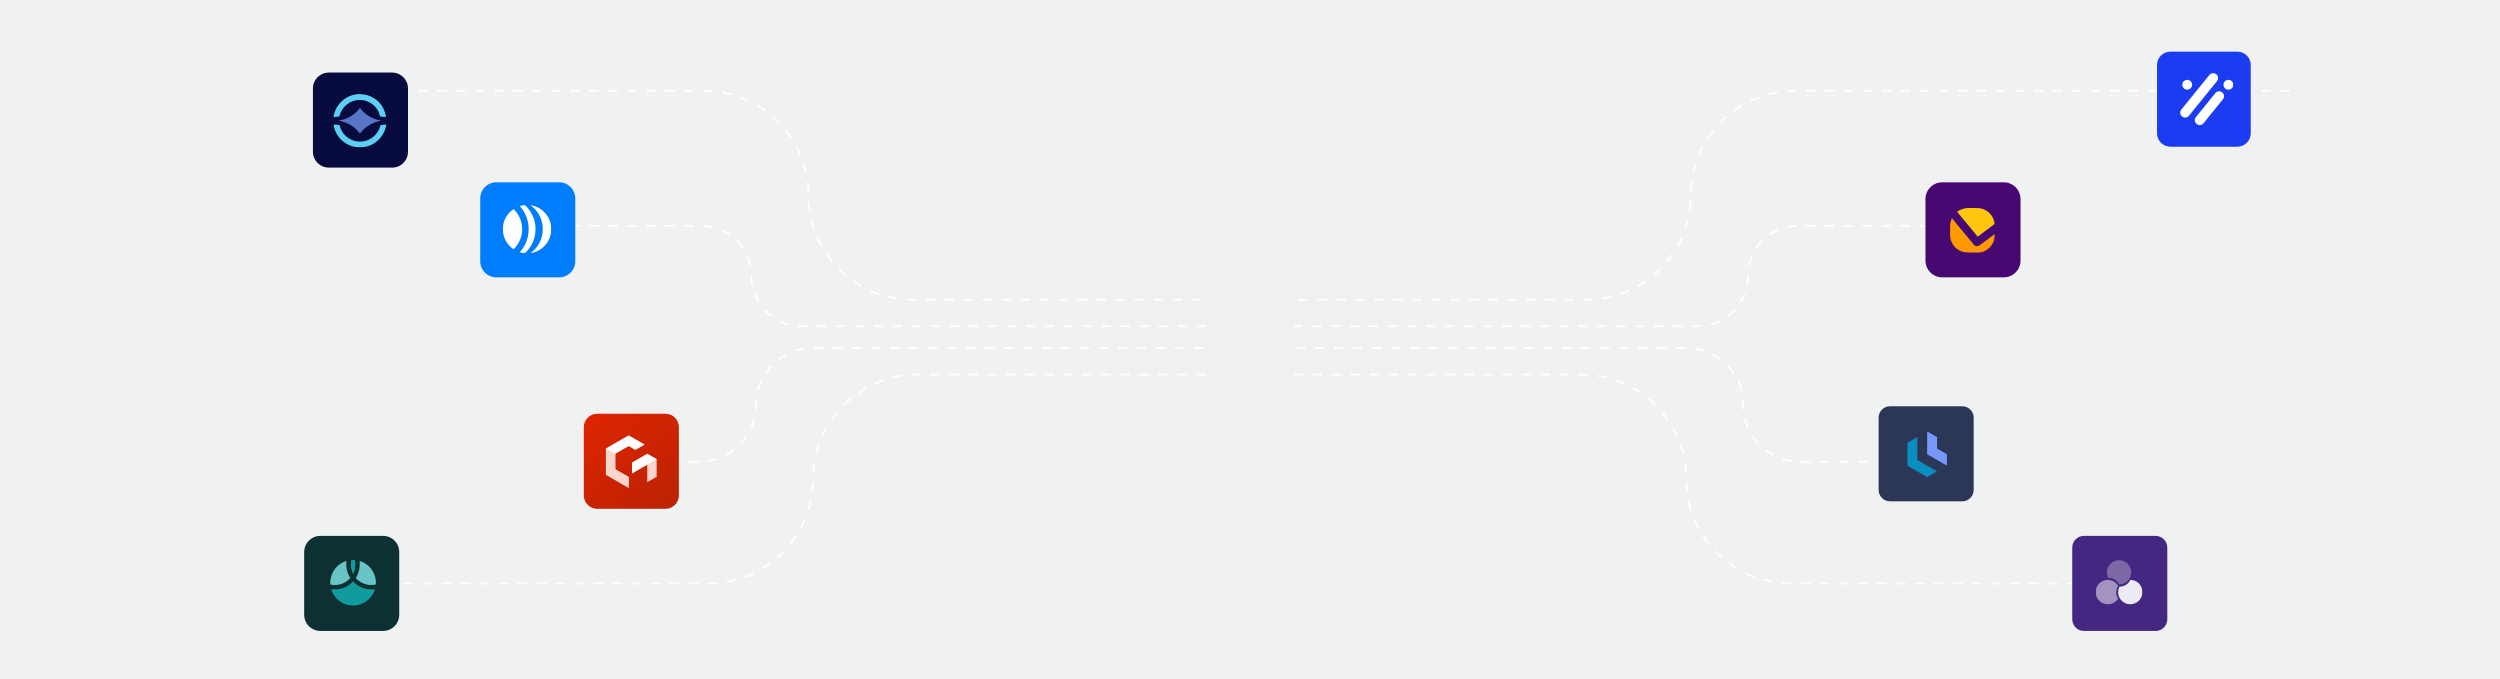
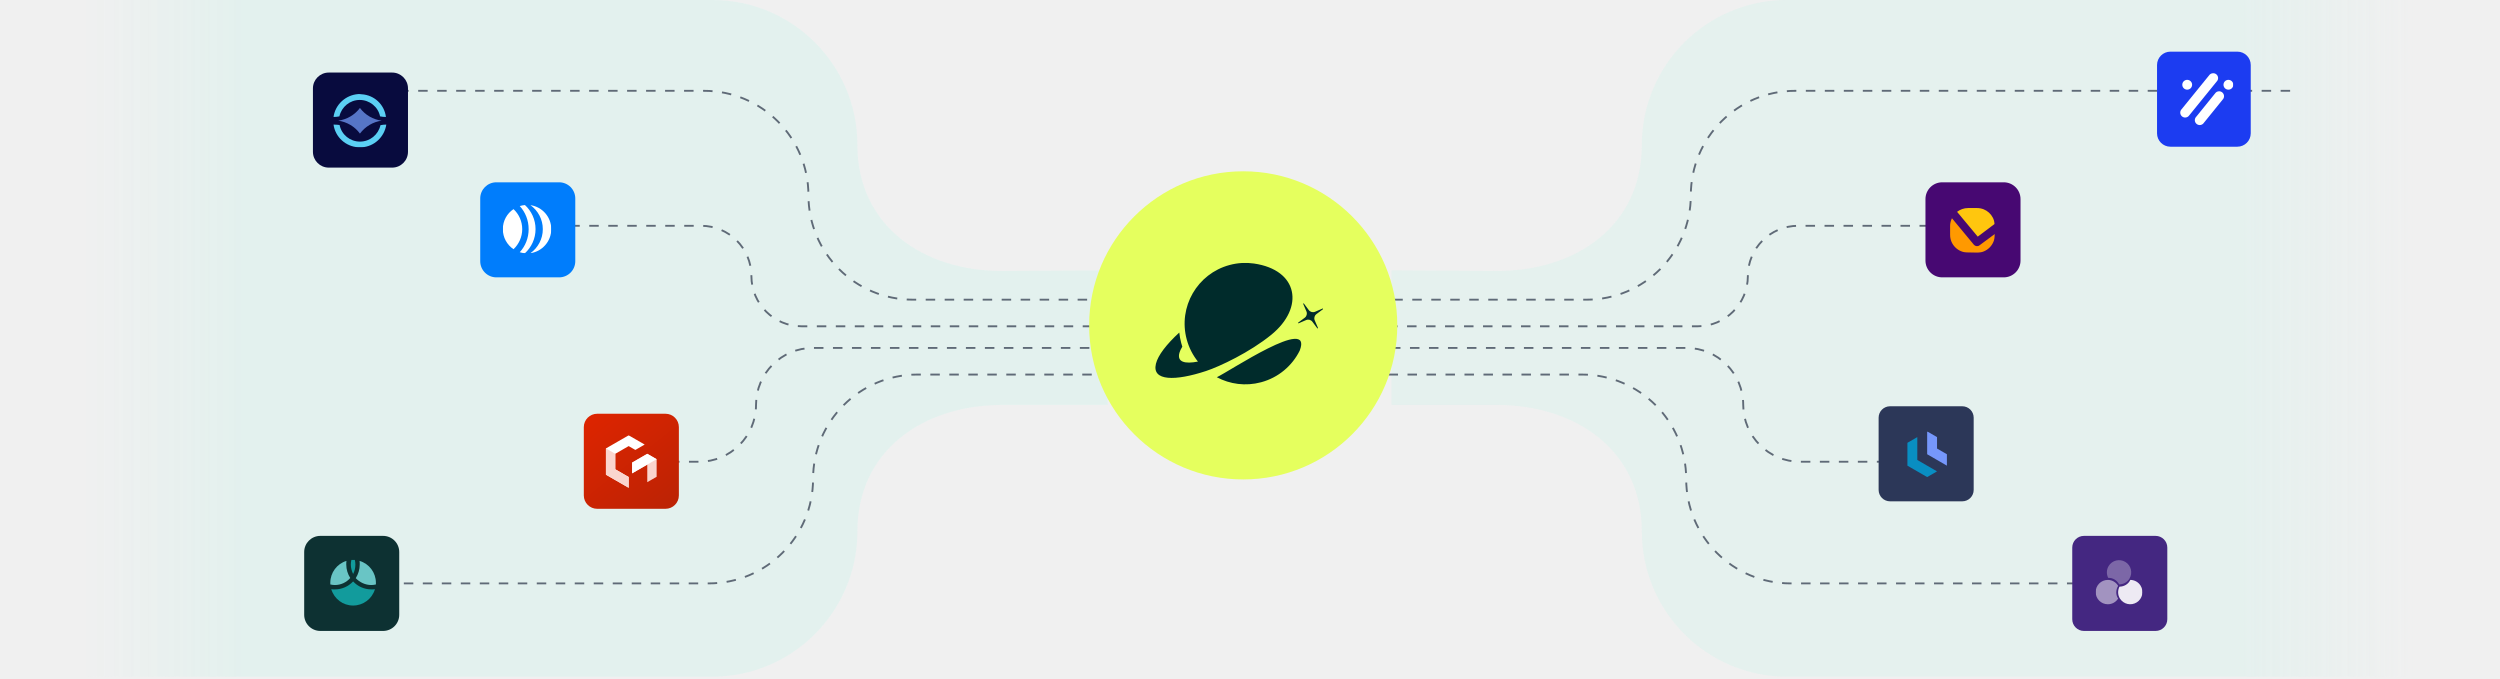
<svg xmlns="http://www.w3.org/2000/svg" width="1290" height="350" viewBox="0 0 1290 350" fill="none">
-   <g clip-path="url(#clip0_256_430)">
-     <g clip-path="url(#clip1_256_430)">
-       <g clip-path="url(#clip2_256_430)">
-         <path d="M571.598 139.512L517.681 139.825C476.19 140.067 442.426 116.308 442.426 74.816C442.426 33.493 408.927 -0.006 367.605 -0.006H0V349.201H367.387C408.83 349.201 442.426 315.605 442.426 274.162C442.426 232.719 476.021 208.932 517.464 208.932L571.598 208.941V139.512Z" fill="url(#paint0_linear_256_430)" />
-         <path d="M176.578 46.862H363.264C393.024 46.862 417.151 70.988 417.151 100.749C417.151 130.51 441.276 154.635 471.038 154.635H622.112" stroke="white" stroke-width="0.981" stroke-dasharray="4.9 4.9" />
-         <path d="M255.057 116.512H361.793C376.112 116.512 387.721 128.121 387.721 142.44C387.721 156.761 399.329 168.369 413.65 168.369H622.112" stroke="white" stroke-width="0.981" stroke-dasharray="4.9 4.9" />
-         <path d="M178.969 301.041H365.655C395.415 301.041 419.541 276.915 419.541 247.154C419.541 217.393 443.667 193.268 473.428 193.268H624.502" stroke="white" stroke-width="0.981" stroke-dasharray="4.9 4.9" />
-         <path d="M316.307 238.258H360.75C376.966 238.258 390.112 225.111 390.112 208.896C390.112 192.68 403.257 179.534 419.474 179.534H624.502" stroke="white" stroke-width="0.981" stroke-dasharray="4.9 4.9" />
-         <path d="M718.016 139.512L771.931 139.825C813.423 140.067 847.187 116.308 847.187 74.816C847.187 33.493 880.686 -0.006 922.009 -0.006H1289.62V349.201H922.227C880.784 349.201 847.187 315.605 847.187 274.162C847.187 232.719 813.593 208.932 772.15 208.932L718.016 208.941V139.512Z" fill="url(#paint1_linear_256_430)" />
-         <path d="M1181.71 46.862H926.35C896.588 46.862 872.463 70.988 872.463 100.749C872.463 130.51 848.336 154.635 818.576 154.635H667.501" stroke="white" stroke-width="0.981" stroke-dasharray="4.9 4.9" />
-         <path d="M1034.56 116.512H927.821C913.501 116.512 901.892 128.121 901.892 142.44C901.892 156.761 890.283 168.369 875.964 168.369H667.501" stroke="white" stroke-width="0.981" stroke-dasharray="4.9 4.9" />
-         <path d="M1110.65 301.041H923.959C894.198 301.041 870.072 276.915 870.072 247.154C870.072 217.393 845.946 193.268 816.186 193.268H665.11" stroke="white" stroke-width="0.981" stroke-dasharray="4.9 4.9" />
-         <path d="M1012.55 238.258H928.864C912.647 238.258 899.502 225.111 899.502 208.896C899.502 192.68 886.356 179.534 870.14 179.534H665.11" stroke="white" stroke-width="0.981" stroke-dasharray="4.9 4.9" />
+   <g clip-path="url(#clip0_218_16426)">
+     <g clip-path="url(#clip1_218_16426)">
+       <g clip-path="url(#clip2_218_16426)">
+         <path d="M571.598 139.512L517.681 139.825C476.19 140.067 442.426 116.308 442.426 74.816C442.426 33.493 408.927 -0.006 367.605 -0.006H0V349.201H367.387C408.83 349.201 442.426 315.605 442.426 274.162C442.426 232.719 476.021 208.932 517.464 208.932L571.598 208.941V139.512Z" fill="url(#paint0_linear_218_16426)" />
+         <path d="M176.578 46.862H363.264C393.024 46.862 417.151 70.988 417.151 100.749C417.151 130.51 441.276 154.635 471.038 154.635H622.112" stroke="#5F6A77" stroke-width="0.981" stroke-dasharray="4.9 4.9" />
+         <path d="M255.057 116.512H361.793C376.112 116.512 387.721 128.121 387.721 142.44C387.721 156.761 399.329 168.369 413.65 168.369H622.112" stroke="#5F6A77" stroke-width="0.981" stroke-dasharray="4.9 4.9" />
+         <path d="M178.969 301.041H365.655C395.415 301.041 419.541 276.915 419.541 247.154C419.541 217.393 443.667 193.268 473.428 193.268H624.502" stroke="#5F6A77" stroke-width="0.981" stroke-dasharray="4.9 4.9" />
+         <path d="M316.307 238.258H360.75C376.966 238.258 390.112 225.111 390.112 208.896C390.112 192.68 403.257 179.534 419.474 179.534H624.502" stroke="#5F6A77" stroke-width="0.981" stroke-dasharray="4.9 4.9" />
+         <path d="M718.016 139.512L771.931 139.825C813.423 140.067 847.187 116.308 847.187 74.816C847.187 33.493 880.686 -0.006 922.009 -0.006H1289.62V349.201H922.227C880.784 349.201 847.187 315.605 847.187 274.162C847.187 232.719 813.593 208.932 772.15 208.932L718.016 208.941V139.512Z" fill="url(#paint1_linear_218_16426)" />
+         <path d="M1181.71 46.862H926.35C896.588 46.862 872.463 70.988 872.463 100.749C872.463 130.51 848.336 154.635 818.576 154.635H667.501" stroke="#5F6A77" stroke-width="0.981" stroke-dasharray="4.9 4.9" />
+         <path d="M1034.56 116.512H927.821C913.501 116.512 901.892 128.121 901.892 142.44C901.892 156.761 890.283 168.369 875.964 168.369H667.501" stroke="#5F6A77" stroke-width="0.981" stroke-dasharray="4.9 4.9" />
+         <path d="M1110.65 301.041H923.959C894.198 301.041 870.072 276.915 870.072 247.154C870.072 217.393 845.946 193.268 816.186 193.268H665.11" stroke="#5F6A77" stroke-width="0.981" stroke-dasharray="4.9 4.9" />
+         <path d="M1012.55 238.258H928.864C912.647 238.258 899.502 225.111 899.502 208.896C899.502 192.68 886.356 179.534 870.14 179.534H665.11" stroke="#5F6A77" stroke-width="0.981" stroke-dasharray="4.9 4.9" />
        <path d="M197.675 276.516H165.29C160.689 276.516 156.958 280.247 156.958 284.849V317.233C156.958 321.835 160.689 325.566 165.29 325.566H197.675C202.277 325.566 206.007 321.835 206.007 317.233V284.849C206.007 280.247 202.277 276.516 197.675 276.516Z" fill="#0D3132" />
        <path fill-rule="evenodd" clip-rule="evenodd" d="M182.202 312.458C187.397 312.458 192.004 309.028 193.474 304.028C192.887 304.126 192.2 304.126 191.612 304.126C187.887 304.126 184.554 302.557 182.202 300.009C179.848 302.557 176.516 304.126 172.79 304.126C172.203 304.126 171.516 304.126 170.928 304.028C172.497 309.125 177.005 312.458 182.202 312.458Z" fill="#129B9C" />
        <path fill-rule="evenodd" clip-rule="evenodd" d="M191.612 301.872C192.396 301.872 193.18 301.774 193.965 301.578C193.965 301.284 193.965 300.99 193.965 300.696C193.965 295.5 190.533 290.893 185.534 289.422C185.632 290.011 185.632 290.696 185.632 291.285C185.632 293.834 184.848 296.284 183.573 298.343C185.632 300.499 188.475 301.872 191.612 301.872Z" fill="#69C5C5" />
        <path fill-rule="evenodd" clip-rule="evenodd" d="M172.79 301.872C175.927 301.872 178.77 300.499 180.731 298.245C179.456 296.284 178.671 293.834 178.671 291.285C178.671 290.696 178.671 290.011 178.77 289.422C173.868 290.893 170.437 295.5 170.437 300.696C170.437 300.99 170.437 301.284 170.437 301.578C171.222 301.774 172.006 301.872 172.79 301.872Z" fill="#69C5C5" />
        <path fill-rule="evenodd" clip-rule="evenodd" d="M182.202 296.185C182.986 294.715 183.378 293.049 183.378 291.284C183.378 290.499 183.28 289.715 183.084 288.932C182.79 288.932 182.496 288.932 182.202 288.932C181.908 288.932 181.613 288.932 181.319 288.932C181.124 289.715 181.026 290.499 181.026 291.284C181.026 293.049 181.515 294.715 182.202 296.185Z" fill="#129B9C" />
        <path d="M202.346 37.441H169.647C165.132 37.441 161.472 41.101 161.472 45.616V78.315C161.472 82.83 165.132 86.49 169.647 86.49H202.346C206.861 86.49 210.521 82.83 210.521 78.315V45.616C210.521 41.101 206.861 37.441 202.346 37.441Z" fill="#080B3E" />
-         <mask id="mask0_256_430" style="mask-type:luminance" maskUnits="userSpaceOnUse" x="171" y="48" width="29" height="29">
+         <mask id="mask0_218_16426" style="mask-type:luminance" maskUnits="userSpaceOnUse" x="171" y="48" width="29" height="29">
          <path d="M199.621 48.34H171.826V76.135H199.621V48.34Z" fill="white" />
        </mask>
-         <g mask="url(#mask0_256_430)">
+         <g mask="url(#mask0_218_16426)">
          <path fill-rule="evenodd" clip-rule="evenodd" d="M172.199 64.287C172.098 64.287 172.098 64.287 172.098 64.287C173.006 70.747 178.355 75.591 184.814 75.995C184.915 75.995 185.016 75.995 185.218 75.995C185.419 75.995 185.622 75.995 185.824 75.995C186.126 75.995 186.429 75.995 186.732 75.995C193.09 75.591 198.338 70.747 199.348 64.287C199.247 64.287 199.247 64.287 199.247 64.287C198.237 64.287 197.329 64.388 196.319 64.59C195.21 69.535 190.87 73.068 185.723 73.068C180.676 73.068 176.235 69.535 175.226 64.489C174.218 64.388 173.208 64.287 172.199 64.287Z" fill="#5BD0F4" />
          <path fill-rule="evenodd" clip-rule="evenodd" d="M185.723 48.543C185.419 48.543 185.117 48.543 184.814 48.543C178.355 49.048 173.006 53.892 172.098 60.351H172.199C173.208 60.351 174.117 60.25 175.126 60.048C176.235 55.103 180.575 51.571 185.622 51.571C190.668 51.571 195.109 55.103 196.118 60.048C197.027 60.25 198.035 60.351 199.044 60.351H199.145C198.338 53.892 193.09 49.048 186.631 48.644C186.53 48.644 186.328 48.644 186.227 48.644C186.026 48.543 185.824 48.543 185.723 48.543Z" fill="#5BD0F4" />
          <path fill-rule="evenodd" clip-rule="evenodd" d="M196.926 62.268C192.485 61.663 188.449 59.342 185.723 55.708C182.998 59.342 178.961 61.663 174.521 62.268C178.961 62.874 183.099 65.296 185.723 68.929C188.449 65.296 192.485 62.874 196.926 62.268Z" fill="#5675C7" />
        </g>
        <path d="M288.513 94.068H256.128C251.526 94.068 247.796 97.798 247.796 102.4V134.785C247.796 139.386 251.526 143.117 256.128 143.117H288.513C293.115 143.117 296.845 139.386 296.845 134.785V102.4C296.845 97.798 293.115 94.068 288.513 94.068Z" fill="#007DFC" />
-         <mask id="mask1_256_430" style="mask-type:luminance" maskUnits="userSpaceOnUse" x="259" y="105" width="26" height="26">
+         <mask id="mask1_218_16426" style="mask-type:luminance" maskUnits="userSpaceOnUse" x="259" y="105" width="26" height="26">
          <path d="M284.458 105.734H259.461V130.731H284.458V105.734Z" fill="white" />
        </mask>
-         <g mask="url(#mask1_256_430)">
+         <g mask="url(#mask1_218_16426)">
          <path d="M280.091 118.247C280.091 123.359 277.582 127.85 273.71 130.638C279.781 129.771 284.459 124.535 284.459 118.247C284.459 111.929 279.781 106.725 273.71 105.857C277.552 108.614 280.091 113.136 280.091 118.247Z" fill="white" />
          <path d="M268.197 130.143C269.064 130.421 269.931 130.608 270.86 130.67C274.237 127.573 276.343 123.142 276.343 118.218C276.343 113.292 274.205 108.863 270.86 105.797C269.931 105.889 269.033 106.075 268.197 106.322C271.047 109.452 272.781 113.633 272.781 118.248C272.781 122.864 271.047 127.014 268.197 130.143Z" fill="white" />
          <path d="M259.461 118.247C259.461 122.553 261.63 126.363 264.975 128.593C267.732 125.991 269.466 122.305 269.466 118.247C269.466 114.159 267.732 110.472 264.975 107.902C261.63 110.132 259.461 113.91 259.461 118.247Z" fill="white" />
        </g>
-         <path d="M343.392 213.495H308.151C304.338 213.495 301.247 216.586 301.247 220.399V255.64C301.247 259.453 304.338 262.544 308.151 262.544H343.392C347.205 262.544 350.297 259.453 350.297 255.64V220.399C350.297 216.586 347.205 213.495 343.392 213.495Z" fill="url(#paint2_linear_256_430)" />
-         <mask id="mask2_256_430" style="mask-type:luminance" maskUnits="userSpaceOnUse" x="312" y="224" width="28" height="29">
+         <path d="M343.392 213.495H308.151C304.338 213.495 301.247 216.586 301.247 220.399V255.64C301.247 259.453 304.338 262.544 308.151 262.544H343.392C347.205 262.544 350.297 259.453 350.297 255.64V220.399C350.297 216.586 347.205 213.495 343.392 213.495Z" fill="url(#paint2_linear_218_16426)" />
+         <mask id="mask2_218_16426" style="mask-type:luminance" maskUnits="userSpaceOnUse" x="312" y="224" width="28" height="29">
          <path d="M339.368 224.542H312.293V252.158H339.368V224.542Z" fill="white" />
        </mask>
-         <g mask="url(#mask2_256_430)">
+         <g mask="url(#mask2_218_16426)">
          <path fill-rule="evenodd" clip-rule="evenodd" d="M333.995 248.795V239.732L326.161 244.253V238.706L333.995 234.166L338.824 236.954V246.017L333.995 248.795Z" fill="#FAD5CE" />
          <path fill-rule="evenodd" clip-rule="evenodd" d="M317.482 242.157V234.167L324.389 230.181L327.839 232.173L332.648 229.395L324.389 224.624L312.653 231.388V244.935L324.389 251.699V246.142L317.482 242.157Z" fill="white" />
          <path fill-rule="evenodd" clip-rule="evenodd" d="M326.159 244.249L333.995 239.732L338.814 236.944L333.995 234.166L326.159 238.702V244.249Z" fill="white" />
          <path fill-rule="evenodd" clip-rule="evenodd" d="M312.653 231.388V244.935L324.389 251.699V246.142L317.482 242.157V234.167L312.653 231.388Z" fill="#FAD5CE" />
        </g>
        <path d="M1112.29 276.516H1075.32C1071.98 276.516 1069.28 279.221 1069.28 282.557V319.524C1069.28 322.861 1071.98 325.566 1075.32 325.566H1112.29C1115.62 325.566 1118.33 322.861 1118.33 319.524V282.557C1118.33 279.221 1115.62 276.516 1112.29 276.516Z" fill="#442781" />
-         <mask id="mask3_256_430" style="mask-type:luminance" maskUnits="userSpaceOnUse" x="1081" y="288" width="25" height="25">
+         <mask id="mask3_218_16426" style="mask-type:luminance" maskUnits="userSpaceOnUse" x="1081" y="288" width="25" height="25">
          <path d="M1105.53 288.598H1081.36V312.762H1105.53V288.598Z" fill="white" />
        </mask>
-         <g mask="url(#mask3_256_430)">
+         <g mask="url(#mask3_218_16426)">
          <path d="M1092.96 308.864C1091.85 310.625 1089.88 311.797 1087.64 311.797C1084.17 311.797 1081.36 308.983 1081.36 305.513C1081.36 302.044 1084.17 299.231 1087.64 299.231C1089.95 299.231 1091.87 300.498 1092.96 302.279C1091.72 304.322 1091.62 306.905 1092.96 308.864Z" fill="white" fill-opacity="0.5" />
          <path d="M1099.24 299.231C1101.32 299.241 1103.36 300.287 1104.53 302.185C1106.38 305.128 1105.49 309.004 1102.54 310.842C1099.6 312.682 1095.72 311.786 1093.88 308.844C1092.66 306.893 1092.71 304.585 1093.65 302.721C1096.04 302.689 1098.28 301.396 1099.24 299.231Z" fill="white" fill-opacity="0.9" />
          <path d="M1087.83 298.187C1086.89 296.33 1086.89 294.044 1088.02 292.119C1089.8 289.137 1093.66 288.156 1096.64 289.929C1099.62 291.702 1100.6 295.557 1098.82 298.539C1097.65 300.517 1095.58 301.528 1093.49 301.552C1092.37 299.443 1090.19 298.045 1087.83 298.187Z" fill="white" fill-opacity="0.3" />
        </g>
        <path d="M1154.47 26.65H1119.93C1116.12 26.65 1113.03 29.741 1113.03 33.554V68.795C1113.03 72.608 1116.12 75.699 1119.93 75.699H1154.47C1158.29 75.699 1161.38 72.608 1161.38 68.795V33.554C1161.38 29.741 1158.29 26.65 1154.47 26.65Z" fill="#1C3CF1" />
-         <mask id="mask4_256_430" style="mask-type:luminance" maskUnits="userSpaceOnUse" x="1124" y="37" width="29" height="29">
+         <mask id="mask4_218_16426" style="mask-type:luminance" maskUnits="userSpaceOnUse" x="1124" y="37" width="29" height="29">
          <path d="M1152.39 37.697H1124.77V65.313H1152.39V37.697Z" fill="white" />
        </mask>
-         <g mask="url(#mask4_256_430)">
-           <path d="M1143.79 42.086C1144.25 41.627 1144.54 40.995 1144.54 40.295C1144.54 38.895 1143.4 37.76 1142 37.76C1141.12 37.76 1140.34 38.214 1139.88 38.902C1139.76 39.023 1125.84 56.181 1125.74 56.324C1125.28 56.783 1125.01 57.416 1125.01 58.115C1125.01 59.515 1126.14 60.651 1127.54 60.651C1128.42 60.651 1129.21 60.196 1129.66 59.509C1129.77 59.388 1143.7 42.229 1143.79 42.086Z" fill="white" />
-           <path d="M1146.86 51.428C1147.31 50.969 1147.6 50.336 1147.6 49.636C1147.6 48.235 1146.47 47.1 1145.07 47.1C1144.19 47.1 1143.4 47.555 1142.95 48.243C1142.83 48.364 1133.37 60.062 1133.28 60.206C1132.82 60.665 1132.53 61.299 1132.53 61.999C1132.53 63.4 1133.67 64.535 1135.07 64.535C1135.95 64.535 1136.73 64.08 1137.18 63.392C1137.31 63.27 1146.77 51.572 1146.86 51.428Z" fill="white" />
-           <path d="M1149.86 46.268C1151.25 46.268 1152.39 45.133 1152.39 43.733C1152.39 42.332 1151.25 41.197 1149.86 41.197C1148.45 41.197 1147.31 42.332 1147.31 43.733C1147.31 45.133 1148.45 46.268 1149.86 46.268Z" fill="white" />
+         <g mask="url(#mask4_218_16426)">
+           <path d="M1143.79 42.086C1144.25 41.627 1144.54 40.995 1144.54 40.295C1144.54 38.895 1143.4 37.76 1142 37.76C1141.12 37.76 1140.34 38.214 1139.88 38.902C1139.76 39.023 1125.84 56.181 1125.74 56.324C1125.28 56.783 1125.01 57.416 1125.01 58.115C1125.01 59.515 1126.14 60.651 1127.54 60.651C1128.42 60.651 1129.21 60.196 1129.66 59.509C1129.78 59.388 1143.7 42.229 1143.79 42.086Z" fill="white" />
+           <path d="M1146.86 51.428C1147.32 50.969 1147.6 50.336 1147.6 49.636C1147.6 48.235 1146.47 47.1 1145.07 47.1C1144.19 47.1 1143.4 47.555 1142.95 48.243C1142.83 48.364 1133.37 60.062 1133.28 60.206C1132.82 60.665 1132.53 61.299 1132.53 61.999C1132.53 63.4 1133.67 64.535 1135.07 64.535C1135.96 64.535 1136.73 64.08 1137.18 63.392C1137.31 63.27 1146.77 51.572 1146.86 51.428Z" fill="white" />
+           <path d="M1149.86 46.268C1151.25 46.268 1152.39 45.133 1152.39 43.733C1152.39 42.332 1151.25 41.197 1149.86 41.197C1148.45 41.197 1147.32 42.332 1147.32 43.733C1147.32 45.133 1148.45 46.268 1149.86 46.268Z" fill="white" />
          <path d="M1128.59 46.266C1129.99 46.266 1131.13 45.131 1131.13 43.731C1131.13 42.33 1129.99 41.195 1128.59 41.195C1127.2 41.195 1126.06 42.33 1126.06 43.731C1126.06 45.131 1127.2 46.266 1128.59 46.266Z" fill="white" />
        </g>
        <path d="M1033.93 94.068H1002.19C997.414 94.068 993.539 97.943 993.539 102.724V134.462C993.539 139.242 997.414 143.118 1002.19 143.118H1033.93C1038.71 143.118 1042.59 139.242 1042.59 134.462V102.724C1042.59 97.943 1038.71 94.068 1033.93 94.068Z" fill="#470872" />
-         <mask id="mask5_256_430" style="mask-type:luminance" maskUnits="userSpaceOnUse" x="1006" y="107" width="24" height="24">
+         <mask id="mask5_218_16426" style="mask-type:luminance" maskUnits="userSpaceOnUse" x="1006" y="107" width="24" height="24">
          <path d="M1029.32 107.34H1006.23V130.422H1029.32V107.34Z" fill="white" />
        </mask>
-         <g mask="url(#mask5_256_430)">
-           <path fill-rule="evenodd" clip-rule="evenodd" d="M1015.52 107.34C1013.37 107.34 1011.41 108.122 1009.85 109.296L1020.51 122.109L1029.22 115.556C1028.83 110.959 1024.91 107.34 1020.12 107.34" fill="#FFC60E" />
+         <g mask="url(#mask5_218_16426)">
+           <path fill-rule="evenodd" clip-rule="evenodd" d="M1015.52 107.34C1013.38 107.34 1011.41 108.122 1009.85 109.296L1020.51 122.109L1029.22 115.556C1028.83 110.959 1024.91 107.34 1020.12 107.34" fill="#FFC60E" />
          <path fill-rule="evenodd" clip-rule="evenodd" d="M1020.12 130.423C1025.21 130.423 1029.32 126.315 1029.32 121.229V120.74L1021.39 126.609C1020.52 127.293 1019.24 127.097 1018.55 126.315L1007.21 112.623C1006.63 113.796 1006.23 115.165 1006.23 116.535V121.132C1006.23 126.217 1010.34 130.325 1015.43 130.325" fill="#FF9900" />
        </g>
-         <path d="M1012.52 209.633H975.262C972.007 209.633 969.369 212.272 969.369 215.527V252.789C969.369 256.044 972.007 258.683 975.262 258.683H1012.52C1015.78 258.683 1018.42 256.044 1018.42 252.789V215.527C1018.42 212.272 1015.78 209.633 1012.52 209.633Z" fill="#2C3758" />
-         <mask id="mask6_256_430" style="mask-type:luminance" maskUnits="userSpaceOnUse" x="982" y="222" width="24" height="25">
-           <path d="M1005.91 222.599H982.335V246.174H1005.91V222.599Z" fill="white" />
+         <path d="M1012.52 209.633H975.263C972.008 209.633 969.369 212.272 969.369 215.527V252.789C969.369 256.044 972.008 258.683 975.263 258.683H1012.52C1015.78 258.683 1018.42 256.044 1018.42 252.789V215.527C1018.42 212.272 1015.78 209.633 1012.52 209.633Z" fill="#2C3758" />
+         <mask id="mask6_218_16426" style="mask-type:luminance" maskUnits="userSpaceOnUse" x="982" y="222" width="24" height="25">
+           <path d="M1005.91 222.599H982.336V246.174H1005.91V222.599Z" fill="white" />
        </mask>
-         <g mask="url(#mask6_256_430)">
-           <path fill-rule="evenodd" clip-rule="evenodd" d="M989.322 237.333V231.44V225.546L984.221 228.493V234.387V240.28L989.322 243.227L994.413 246.174L999.504 243.227L994.413 240.28L989.322 237.333Z" fill="#098EC2" />
-           <path fill-rule="evenodd" clip-rule="evenodd" d="M994.413 228.492V234.386L999.504 237.333L1004.6 240.279V234.386L999.504 231.439V225.545L994.413 222.598V228.492Z" fill="#7697FB" />
+         <g mask="url(#mask6_218_16426)">
+           <path fill-rule="evenodd" clip-rule="evenodd" d="M989.323 237.333V231.44V225.546L984.222 228.493V234.387V240.28L989.323 243.227L994.414 246.174L999.505 243.227L994.414 240.28L989.323 237.333Z" fill="#098EC2" />
+           <path fill-rule="evenodd" clip-rule="evenodd" d="M994.414 228.492V234.386L999.505 237.333L1004.6 240.279V234.386L999.505 231.439V225.545L994.414 222.598V228.492Z" fill="#7697FB" />
+         </g>
+         <circle cx="641.5" cy="167.89" r="79.5" fill="#E5FF5E" />
+         <g clip-path="url(#clip3_218_16426)">
+           <mask id="mask7_218_16426" style="mask-type:luminance" maskUnits="userSpaceOnUse" x="596" y="135" width="87" height="64">
+             <path d="M670.656 180.912C666.797 188.686 659.745 194.829 650.7 197.252C642.719 199.39 634.633 198.246 627.873 194.646C634.053 191.834 677.801 162.401 670.656 180.912ZM673.936 165.158C675.113 164.651 676.44 165.008 677.207 166.035L679.708 169.392C679.772 169.478 679.888 169.502 679.98 169.448C680.074 169.395 680.112 169.281 680.069 169.184L678.412 165.339C677.905 164.161 678.262 162.833 679.288 162.069L682.646 159.566C682.732 159.502 682.755 159.386 682.702 159.294C682.649 159.2 682.534 159.162 682.438 159.205L678.592 160.862C677.415 161.367 676.087 161.012 675.322 159.985L672.82 156.628C672.756 156.542 672.64 156.518 672.547 156.572C672.453 156.625 672.415 156.738 672.458 156.836L674.115 160.682C674.622 161.857 674.265 163.186 673.239 163.951L669.881 166.454C669.795 166.517 669.772 166.634 669.825 166.727C669.878 166.82 669.992 166.858 670.089 166.814L673.936 165.158ZM596.457 187.7C597.522 183.328 601.929 177.641 608.511 171.589C608.7 173.4 609.034 175.219 609.519 177.031C609.688 177.661 609.872 178.278 610.071 178.889C609.356 180.029 608.852 181.091 608.582 182.06C607.263 186.827 611.351 187.9 618.13 186.573C615.501 183.291 613.492 179.424 612.334 175.101C607.857 158.391 617.775 141.214 634.486 136.736C638.733 135.598 642.981 135.39 647.033 135.974C669.985 139.287 673.192 158.69 656.042 172.699C644.936 181.771 629.413 189.098 622.314 191.441C606.567 196.639 594.245 196.775 596.457 187.7Z" fill="white" />
+           </mask>
+           <g mask="url(#mask7_218_16426)">
+             <path d="M682.755 135.39H594.245V199.39H682.755V135.39Z" fill="#002B2B" />
+           </g>
        </g>
      </g>
    </g>
  </g>
  <defs>
-     <linearGradient id="paint0_linear_256_430" x1="124.205" y1="174.597" x2="41.726" y2="174.597" gradientUnits="userSpaceOnUse">
-       <stop stop-color="#F0F2F6" stop-opacity="0.06" />
-       <stop offset="1" stop-color="#F0F2F6" stop-opacity="0" />
+     <linearGradient id="paint0_linear_218_16426" x1="124.205" y1="174.597" x2="41.726" y2="174.597" gradientUnits="userSpaceOnUse">
+       <stop stop-color="#DEF1ED" stop-opacity="0.7" />
+       <stop offset="1" stop-color="#DEF1ED" stop-opacity="0" />
    </linearGradient>
-     <linearGradient id="paint1_linear_256_430" x1="1158.1" y1="174.597" x2="1245.16" y2="174.597" gradientUnits="userSpaceOnUse">
-       <stop stop-color="#F0F2F6" stop-opacity="0.06" />
-       <stop offset="1" stop-color="#F0F2F6" stop-opacity="0" />
+     <linearGradient id="paint1_linear_218_16426" x1="1158.1" y1="174.597" x2="1245.16" y2="174.597" gradientUnits="userSpaceOnUse">
+       <stop stop-color="#DEF1ED" stop-opacity="0.6" />
+       <stop offset="1" stop-color="#DEF1ED" stop-opacity="0" />
    </linearGradient>
-     <linearGradient id="paint2_linear_256_430" x1="307.23" y1="214.876" x2="344.053" y2="261.593" gradientUnits="userSpaceOnUse">
+     <linearGradient id="paint2_linear_218_16426" x1="307.23" y1="214.876" x2="344.053" y2="261.593" gradientUnits="userSpaceOnUse">
      <stop stop-color="#DC2400" />
      <stop offset="1" stop-color="#BD2304" />
    </linearGradient>
-     <clipPath id="clip0_256_430">
+     <clipPath id="clip0_218_16426">
      <rect width="1290" height="349.22" fill="white" />
    </clipPath>
-     <clipPath id="clip1_256_430">
+     <clipPath id="clip1_218_16426">
      <rect width="1290" height="349.22" fill="white" />
    </clipPath>
-     <clipPath id="clip2_256_430">
+     <clipPath id="clip2_218_16426">
      <rect width="1290" height="349.232" fill="white" transform="translate(0 -0.00585938)" />
+     </clipPath>
+     <clipPath id="clip3_218_16426">
+       <rect width="88.51" height="64" fill="white" transform="translate(594.245 135.39)" />
    </clipPath>
  </defs>
</svg>
